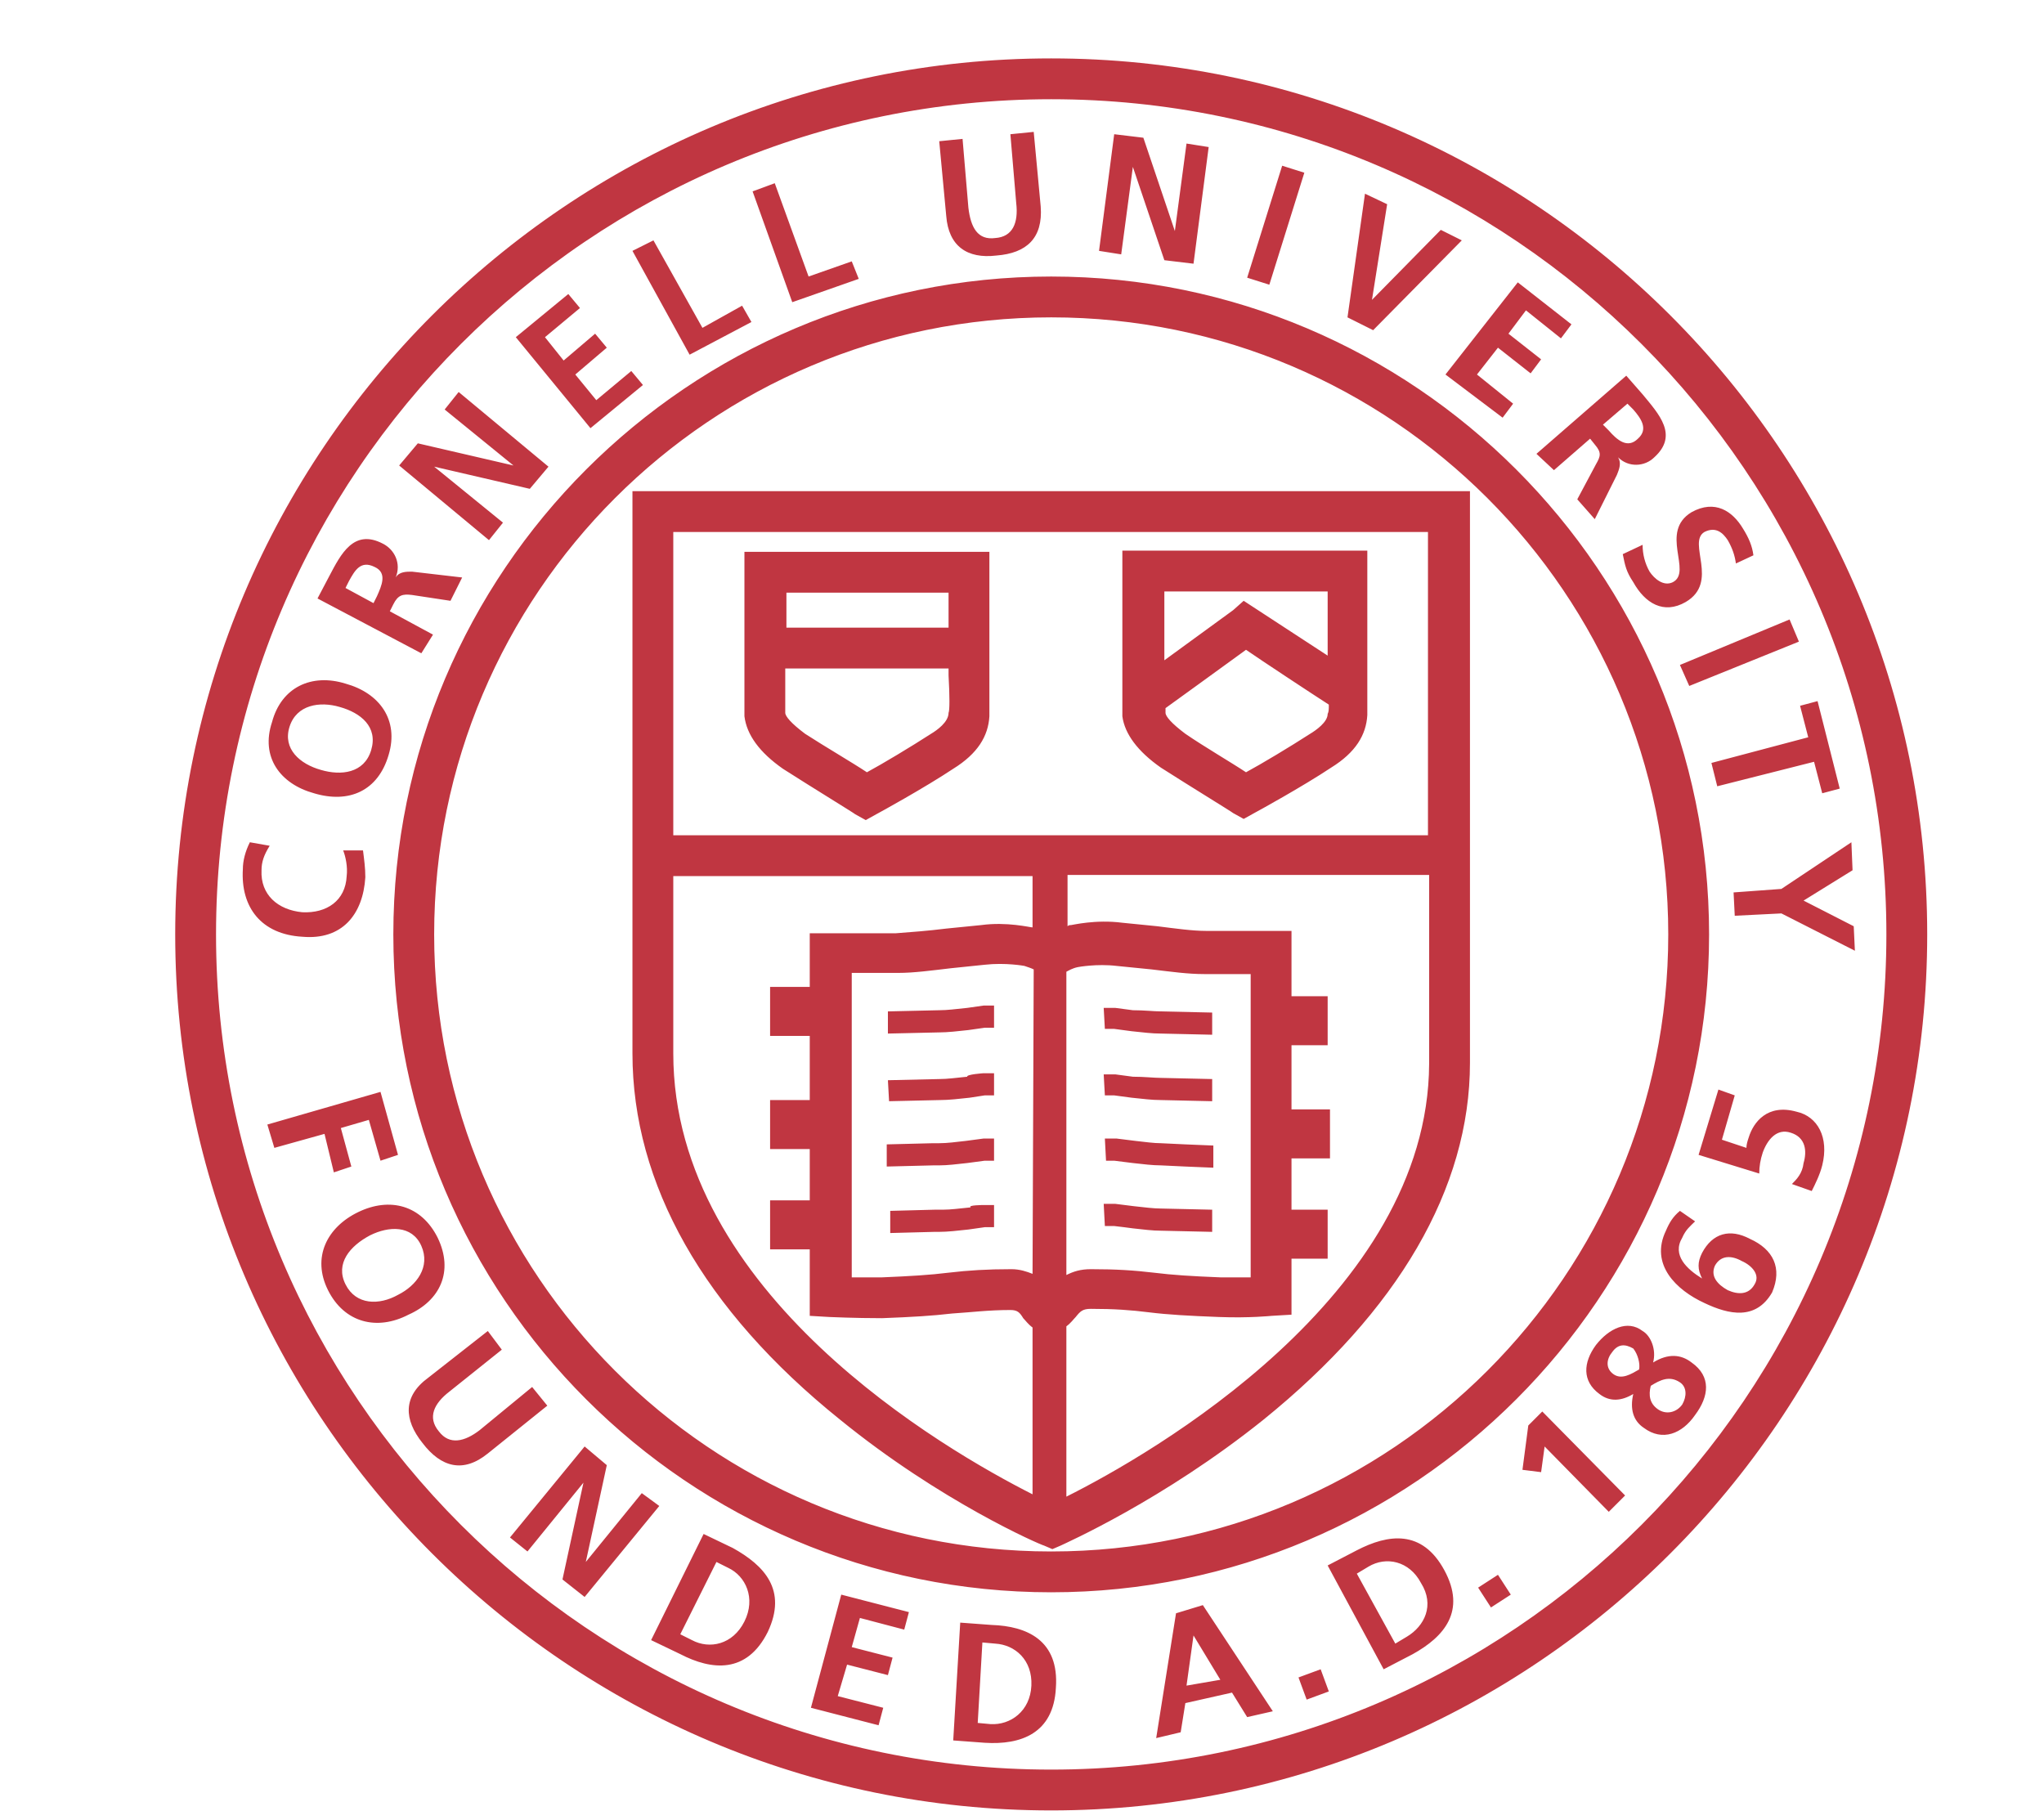
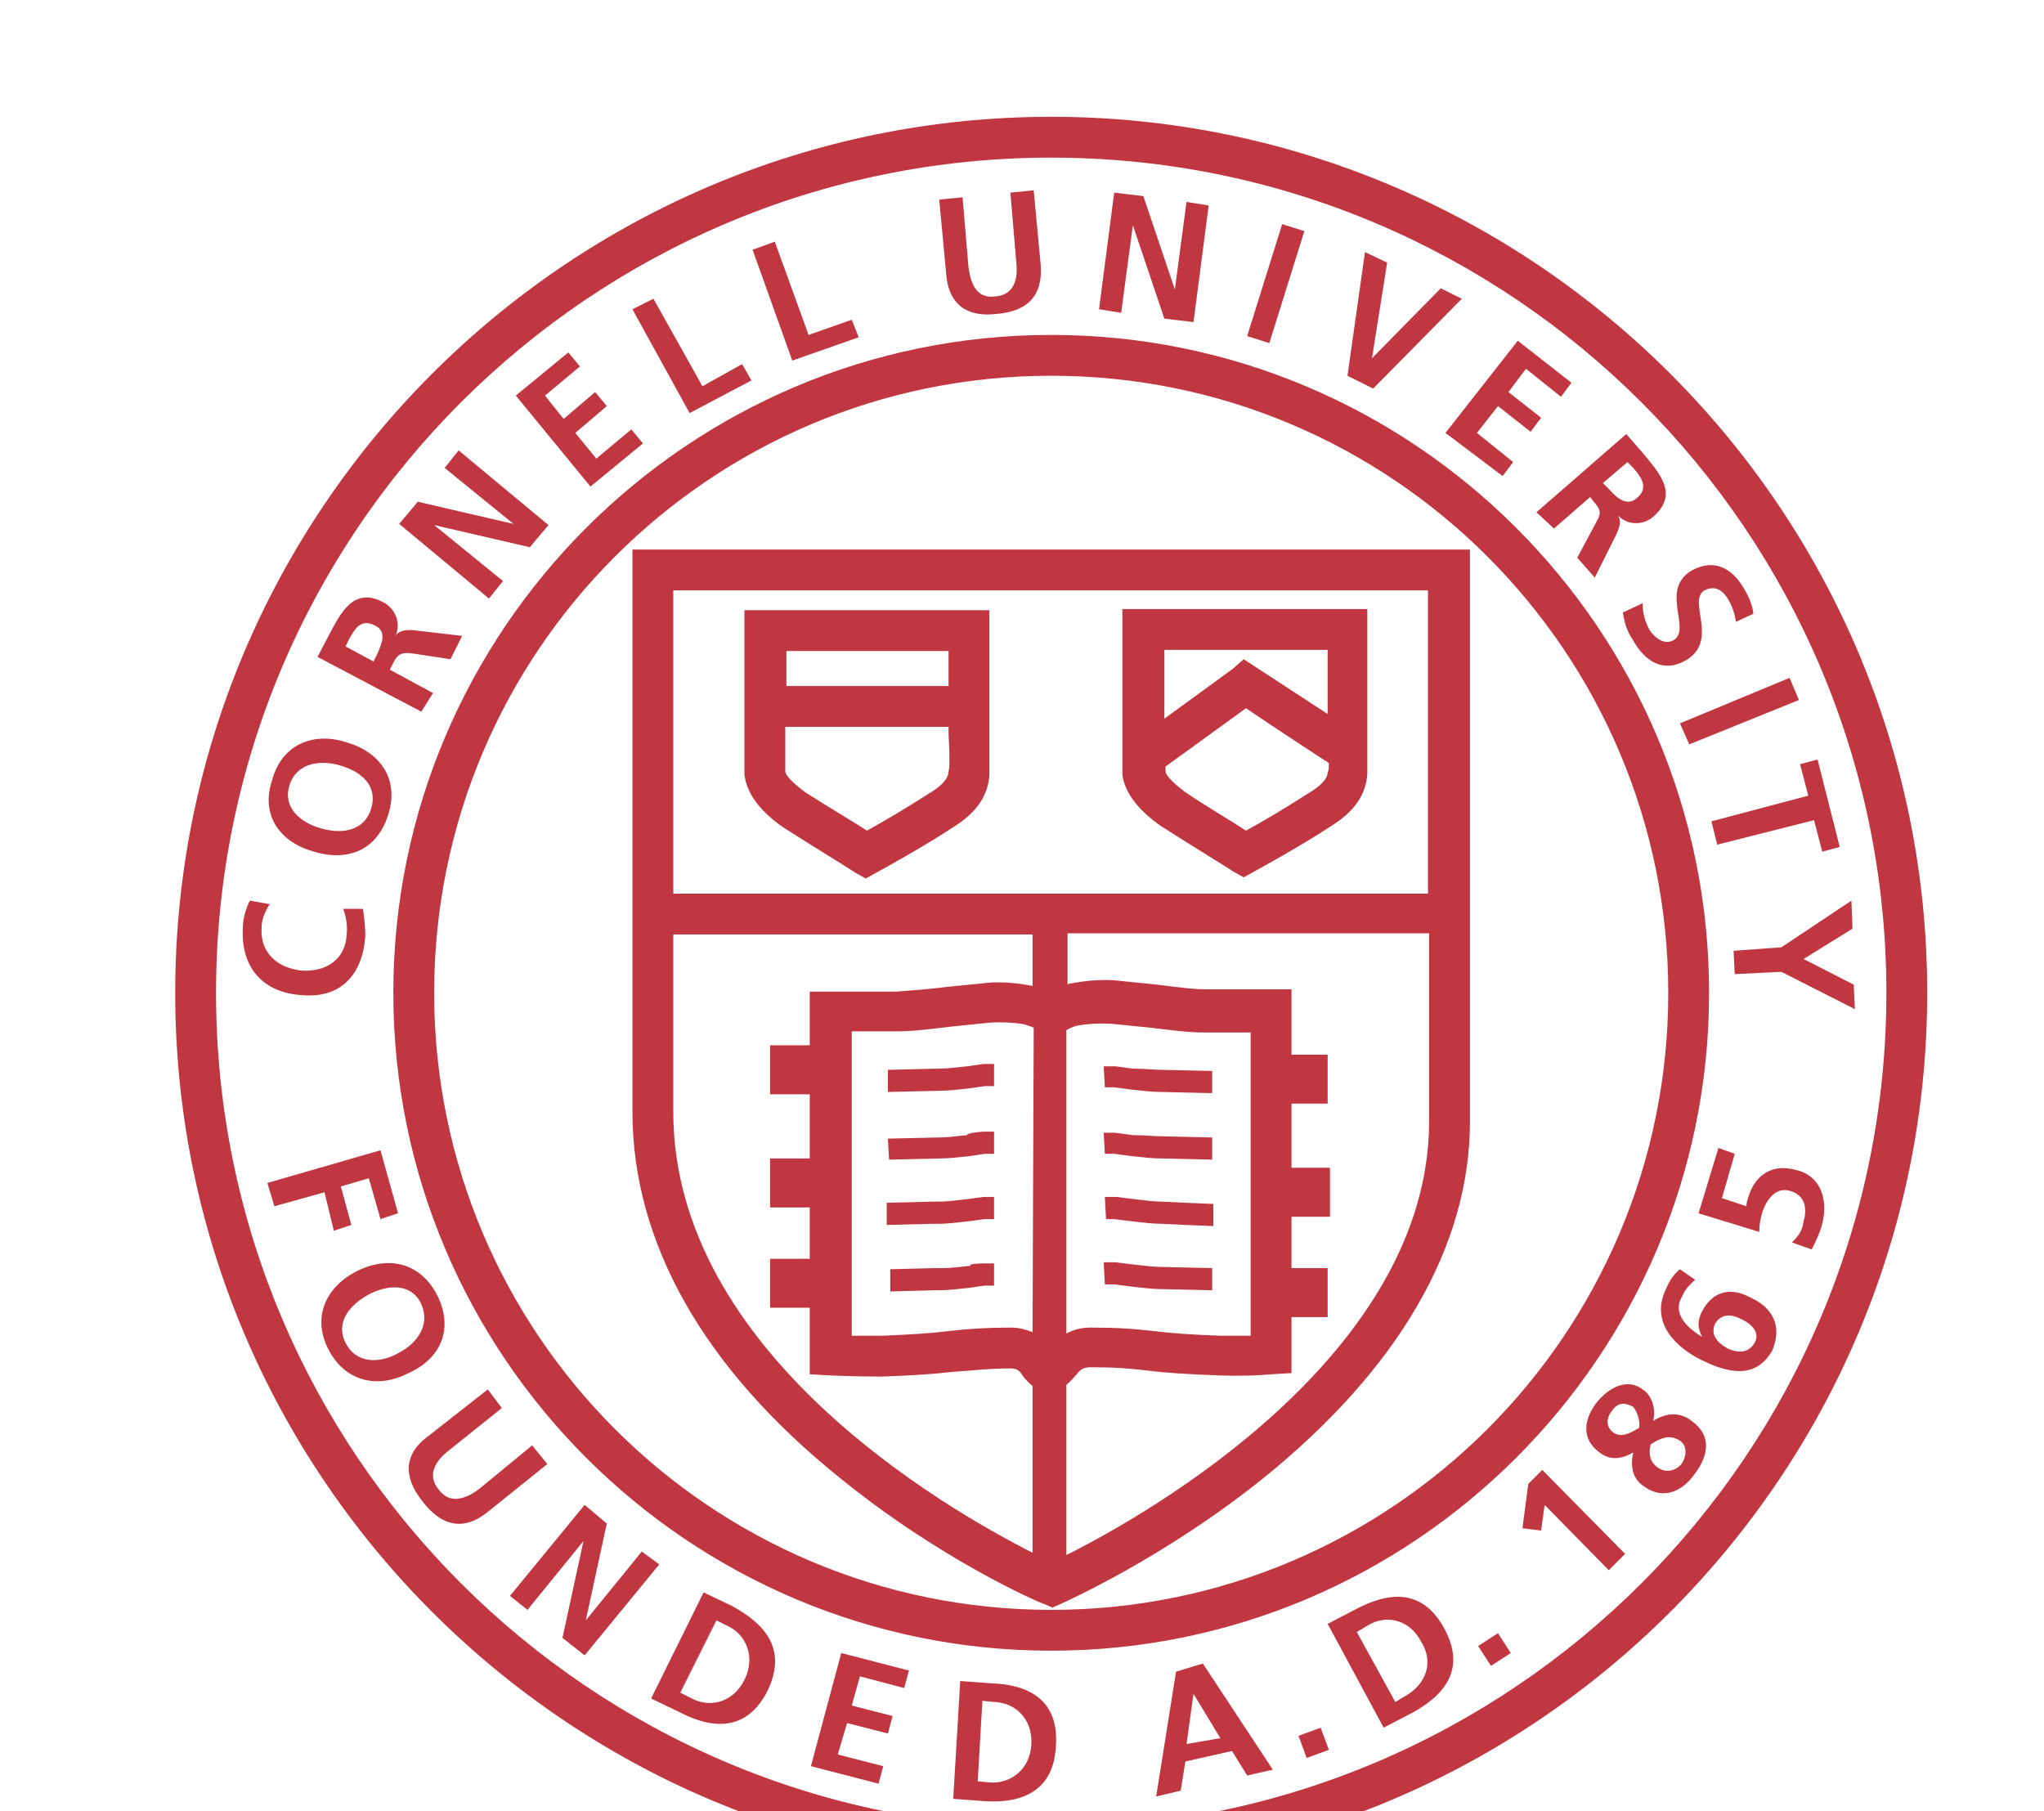
- <svg xmlns="http://www.w3.org/2000/svg" clip-rule="evenodd" fill-rule="evenodd" stroke-linejoin="round" stroke-miterlimit="1.414" viewBox="100 40 350 310">
+ <svg xmlns="http://www.w3.org/2000/svg" clip-rule="evenodd" fill-rule="evenodd" stroke-linejoin="round" stroke-miterlimit="1.414" viewBox="100 30 350 310">
  <path d="m224 89.145c-43.47 0-78.855 35.385-78.855 78.855s35.385 78.855 78.855 78.855 78.855-35.385 78.855-78.855-35.385-78.855-78.855-78.855zm0 154.035c-41.475 0-75.18-33.705-75.18-75.18s33.705-75.18 75.18-75.18 75.18 33.705 75.18 75.18-33.705 75.18-75.18 75.18zm0-134.4c-32.655 0-59.22 26.565-59.22 59.22s26.565 59.22 59.22 59.22 59.22-26.565 59.22-59.22-26.565-59.22-59.22-59.22zm0 114.765c-30.66 0-55.545-24.885-55.545-55.545s24.885-55.545 55.545-55.545 55.545 24.885 55.545 55.545-24.885 55.545-55.545 55.545zm-37.695-95.445v50.61c0 11.76 6.405 23.1 18.69 32.97 9.03 7.35 17.955 11.235 18.375 11.34l.735.315.735-.315c.42-.21 9.24-4.095 18.27-11.34 12.075-9.765 18.585-20.79 18.585-32.13v-51.45zm71.61 3.675v27.3h-67.935v-27.3zm-15.96 67.095h-2.73c-2.625-.105-4.305-.21-5.985-.42-1.785-.21-3.36-.315-5.67-.315-.945 0-1.575.21-2.205.525v-27.3c.21-.105.525-.315 1.05-.42 0 0 1.68-.315 3.465-.105l3.15.315c1.785.21 3.255.42 4.725.42h4.2zm-19.635-.315c-.525-.21-1.155-.42-1.89-.42-2.205 0-3.885.105-5.67.315-1.68.21-3.465.315-5.985.42h-2.73v-27.405h4.2c1.365 0 2.94-.21 4.725-.42l3.045-.315c1.89-.21 3.57.105 3.57.105.315.105.63.21.84.315zm-32.34-19.845v-15.96h32.34v4.62c-.21 0-2.31-.525-4.62-.21l-3.15.315c-1.68.21-3.15.315-4.515.42h-3.99-3.78v4.83h-3.57v4.41h3.57v5.775h-3.57v4.41h3.57v4.62h-3.57v4.41h3.57v5.985l1.785.105c.105 0 2.205.105 4.725.105 2.73-.105 4.515-.21 6.3-.42 1.68-.105 3.255-.315 5.25-.315.63 0 .84.21 1.155.735.21.21.42.525.84.84v15.015c-7.875-3.99-32.34-18.06-32.34-39.69zm35.385 39.9v-15.33c.42-.315.63-.63.84-.84.42-.525.63-.735 1.365-.735 2.1 0 3.57.105 5.25.315s3.57.315 6.3.42 4.725-.105 4.725-.105l1.785-.105v-5.04h3.255v-4.41h-3.255v-4.62h3.465v-4.41h-3.465v-5.775h3.255v-4.41h-3.255v-5.88h-3.675-3.99c-1.26 0-2.73-.21-4.41-.42l-3.15-.315c-2.415-.315-4.515.21-4.62.21s-.21 0-.315.105v-4.62h32.55v17.01c-.105 20.895-25.095 35.175-32.655 38.955zm-25.515-65.52c2.625 1.68 6.405 3.99 6.51 4.095l.945.525.945-.525c.21-.105 4.41-2.415 6.93-4.095 2.205-1.365 3.15-2.94 3.255-4.725v-12.915-1.89h-22.05v14.805c.21 1.68 1.365 3.255 3.465 4.725zm14.91-5.04c0 .84-1.05 1.575-1.575 1.89-1.785 1.155-4.41 2.73-5.775 3.465-1.26-.84-3.78-2.31-5.565-3.465-1.26-.945-1.785-1.575-1.785-1.89v-3.99h14.7v.63c.105 1.89.105 3.15 0 3.36zm0-10.815v3.15h-14.595v-3.15zm19.11 15.75c2.625 1.68 6.405 3.99 6.51 4.095l.945.525.945-.525c.21-.105 4.41-2.415 6.93-4.095 2.205-1.365 3.15-2.94 3.255-4.725v-12.915-1.89h-22.05v14.91c.21 1.575 1.365 3.15 3.465 4.62zm15.015-4.83c0 .735-1.05 1.47-1.575 1.785-1.785 1.155-4.41 2.73-5.775 3.465-1.26-.84-3.78-2.31-5.46-3.465-1.26-.945-1.785-1.575-1.785-1.89v-.42s5.67-4.095 7.245-5.25c1.365.945 5.985 3.99 7.455 4.935 0 .42 0 .63-.105.84 0-.105 0 0 0 0zm-14.7-11.025h14.7v5.775l-7.56-4.935-.945.84-6.195 4.515v-1.68c0-1.575 0-3.15 0-4.515zm-.315 37.8 4.62.105v1.995l-4.62-.105c-.84 0-1.575-.105-2.625-.21l-1.575-.21h-.84l-.105-1.89h1.05l1.575.21c1.05 0 1.89.105 2.52.105zm0 5.985 4.62.105v1.995l-4.62-.105c-.84 0-1.575-.105-2.625-.21l-1.575-.21h-.84l-.105-1.89h1.05l1.575.21c1.05 0 1.89.105 2.52.105zm-4.935 7.455-.105-1.995h1.05l1.68.21c.945.105 1.68.21 2.31.21l2.205.105 2.52.105v1.995l-2.52-.105-2.205-.105c-.735 0-1.575-.105-2.52-.21l-1.68-.21zm4.935 4.305 4.62.105v1.995l-4.62-.105c-.735 0-1.575-.105-2.52-.21 0 0-1.575-.21-1.68-.21h-.84l-.105-1.995h1.05l1.68.21c.945.105 1.785.21 2.415.21zm-24.57-15.75v-1.995l4.62-.105c.735 0 1.47-.105 2.52-.21l1.47-.21h.945v1.995h-.84l-1.47.21c-.945.105-1.89.21-2.625.21zm8.61 3.57h.945v1.995h-.84l-1.365.21c-.945.105-1.89.21-2.625.21l-4.62.105-.105-1.89 4.62-.105c.735 0 1.47-.105 2.52-.21-.105-.21 1.47-.315 1.47-.315zm0 5.88h.945v1.995h-.84l-1.575.21c-.945.105-1.785.21-2.52.21h-.525l-4.2.105v-1.995l4.2-.105h.525c.735 0 1.47-.105 2.415-.21zm0 5.985h.945v1.995h-.84l-1.47.21c-.945.105-1.89.21-2.625.21h-.42l-3.99.105v-1.995l3.99-.105h.735c.735 0 1.47-.105 2.52-.21-.315-.21 1.155-.21 1.155-.21zm-3.36-89.04-.63-6.72 2.1-.21.525 6.195c.21 1.785.84 2.94 2.415 2.73 1.575-.105 2.1-1.365 1.89-3.15l-.525-6.195 2.1-.21.63 6.72c.21 2.835-1.26 4.2-3.99 4.41-2.625.315-4.305-.84-4.515-3.57zm-32.025 19.11-6.72-8.19 4.725-3.885 1.05 1.26-3.15 2.625 1.68 2.1 2.835-2.415 1.05 1.26-2.835 2.415 1.89 2.31 3.15-2.625 1.05 1.26zm18.165-11.34-3.57-9.975 1.995-.735 3.045 8.4 3.885-1.365.63 1.575zm29.61-4.305-1.995-.315 1.365-10.5 2.625.315 2.835 8.4 1.05-7.875 1.995.315-1.365 10.5-2.625-.315-2.835-8.4zm-56.91 25.725-8.085-6.72 1.68-1.995 8.61 1.995-6.195-5.04 1.26-1.575 8.085 6.72-1.68 1.995-8.61-1.995 6.195 5.04zm-5.04 8.505-3.885-2.1.315-.63c.42-.84.84-.945 1.68-.84l3.465.525 1.05-2.1-4.515-.525c-.525 0-1.155 0-1.47.525.525-1.26-.105-2.52-1.155-3.045-2.625-1.365-3.78.945-4.83 2.94l-1.05 1.995 9.345 4.935zm-5.04-3.465-.315.63-2.52-1.365.315-.63c.525-.945 1.05-1.89 2.31-1.26 1.155.525.63 1.68.21 2.625zm117.285 6.195 9.87-4.095.84 1.995-9.87 3.99zm-36.96-34.23-1.995-.63 3.15-10.08 1.995.63zm48.51 40.74-.735-2.835 1.575-.42 1.995 7.875-1.575.42-.735-2.835-8.715 2.205-.525-2.1zm-2.415 13.65 6.3-4.2.105 2.52-4.41 2.73 4.515 2.31.105 2.205-6.615-3.36-4.2.21-.105-2.1zm-9.765-27.615c1.785-.945-1.26-4.515 1.68-6.3 2.1-1.155 3.675-.105 4.62 1.47.525.84.84 1.575.945 2.415l-1.575.735c-.105-.735-.315-1.365-.735-2.1-.42-.63-1.05-1.26-2.1-.735-1.575.945 1.365 4.515-1.68 6.3-1.995 1.155-3.675.105-4.725-1.785-.63-.945-.735-1.47-.945-2.52l1.785-.84c0 .84.21 1.68.63 2.415.42.63 1.26 1.365 2.1.945zm-10.71-10.08 3.255-2.835.42.525c.63.735.525 1.05.105 1.785l-1.68 3.15 1.575 1.785 1.995-3.99c.21-.525.42-1.05.105-1.575.945.945 2.415.84 3.255 0 2.205-1.995.42-3.885-1.05-5.67l-1.47-1.68-8.085 7.035zm6.615-5.985.525.525c.735.84 1.365 1.785.42 2.625-.945.945-1.89.105-2.625-.735l-.525-.525zm-22.89-6.615-2.31-1.155 1.575-11.13 1.995.945-1.365 8.61 6.195-6.3 1.89.945zm6.51 3.99 6.51-8.295 4.83 3.78-.945 1.26-3.15-2.52-1.575 2.1 2.94 2.31-.945 1.26-2.94-2.31-1.89 2.415 3.255 2.625-.945 1.26zm-68.04-1.785-5.145-9.345 1.89-.945 4.41 7.875 3.57-1.995.84 1.47zm56.805 118.335.735 1.995-1.995.735-.735-1.995zm-13.02-5.04-1.785 11.235 2.205-.525.42-2.625 4.2-.945 1.365 2.205 2.31-.525-6.3-9.555zm.945 6.51.63-4.515 2.415 3.99zm45.465-29.085c-.945-.735-2.1-.84-3.465 0 .315-1.155-.21-2.415-.945-2.835-1.365-1.05-3.045-.21-4.2 1.26-1.155 1.575-1.26 3.255.315 4.41.945.735 1.995.63 3.045 0-.315 1.365 0 2.415.945 3.045 1.68 1.26 3.465.525 4.62-1.155 1.26-1.68 1.47-3.465-.315-4.725zm-4.725.63c-.735.42-1.575.945-2.31.42s-.63-1.365-.105-1.995c.525-.735 1.155-.735 1.89-.315.42.525.63 1.365.525 1.89zm3.885 3.15c-.525.735-1.47.945-2.205.42s-.84-1.26-.63-2.1c.84-.525 1.68-.945 2.625-.315.63.42.63 1.26.21 1.995zm-62.16 19.845-2.835-.21-.63 10.605 2.835.21c3.255.21 6.195-.84 6.405-4.935.315-4.305-2.625-5.565-5.775-5.67zm3.57 5.46c-.105 2.31-1.89 3.57-3.675 3.465l-1.155-.105.42-7.245 1.155.105c1.785.105 3.36 1.47 3.255 3.78zm-64.575-80.325c3.15.945 5.775-.21 6.72-3.465.945-3.15-.84-5.565-3.885-6.405-3.045-.945-5.775.315-6.615 3.465-1.05 3.15.735 5.565 3.78 6.405zm-2.205-5.985c.63-1.995 2.73-2.31 4.515-1.785 1.89.525 3.465 1.785 2.835 3.885s-2.73 2.31-4.515 1.785c-1.89-.525-3.465-1.89-2.835-3.885zm96.075 74.13-2.625 1.365 5.04 9.345 2.625-1.365c2.835-1.575 4.83-3.885 2.835-7.56s-5.04-3.255-7.875-1.785zm4.515 7.77-1.05.63-3.465-6.3 1.05-.63c1.575-.945 3.675-.525 4.725 1.47 1.26 1.995.315 3.885-1.26 4.83zm-50.925-3.78 6.09 1.575-.42 1.575-3.99-1.05-.735 2.625 3.675.945-.42 1.575-3.675-.945-.84 2.835 4.095 1.05-.42 1.575-6.09-1.575zm59.115-1.785 1.155 1.785-1.785 1.155-1.155-1.785zm3.99-14.7 7.455 7.56-1.47 1.47-5.775-5.88-.315 2.31-1.68-.21.525-3.99zm-109.62-24.99-4.515 1.26-.63-2.1 10.185-2.94 1.575 5.67-1.575.525-1.05-3.675-2.52.735.945 3.465-1.575.525zm134.82 2.835c-.21.84-.63 1.68-.945 2.31l-1.785-.63c.42-.42.945-.945 1.05-1.89.315-1.05.21-2.31-1.155-2.73-1.26-.42-2.1.63-2.52 1.785-.21.63-.315 1.26-.315 1.89l-5.46-1.68 1.785-5.88 1.47.525-1.155 3.99 2.205.735c0-.315.105-.63.21-.945.42-1.365 1.68-3.045 4.305-2.31 1.89.42 2.94 2.31 2.31 4.83zm-136.815-20.58c-3.675-.21-5.565-2.625-5.355-6.09 0-.735.21-1.575.63-2.415l1.785.315c-.525.84-.735 1.47-.735 2.205-.105 2.205 1.47 3.57 3.675 3.78 2.205.105 3.885-1.05 3.99-3.255.105-.84-.105-1.785-.315-2.31h1.785c.105.84.21 1.575.21 2.415-.21 3.36-2.1 5.67-5.67 5.355zm12.18 27.09c-1.47-2.94-4.305-3.675-7.14-2.31s-4.2 4.095-2.73 7.035 4.41 3.675 7.245 2.205c2.835-1.26 4.095-3.885 2.625-6.93zm-3.57 5.145c-1.68.945-3.78.945-4.725-.945s.42-3.465 2.205-4.41c1.68-.84 3.78-.945 4.62.945s-.42 3.57-2.1 4.41zm121.695-5.04c-1.785-.945-3.36-.525-4.305 1.26-.42.84-.42 1.47 0 2.31-1.365-.84-2.73-2.1-1.785-3.675.315-.735.735-1.05 1.155-1.47l-1.365-.945c-.63.525-.945 1.05-1.26 1.785-1.47 3.045.945 5.355 3.465 6.51 2.205 1.05 4.62 1.575 6.09-.945.945-2.205.105-3.885-1.995-4.83zm.42 4.095c-.525.945-1.47.945-2.415.525-.945-.525-1.575-1.26-1.155-2.205.525-.945 1.47-.945 2.415-.42.945.42 1.68 1.26 1.155 2.1zm-108.675 10.92-5.355 4.305c-2.205 1.785-4.2 1.26-5.88-.945-1.68-2.1-1.785-4.2.525-5.88l5.355-4.2 1.26 1.68-4.725 3.78c-1.365 1.05-1.995 2.31-.945 3.57.945 1.26 2.31.945 3.675-.105l4.725-3.885zm16.695 12.81-2.625-1.26-4.725 9.555 2.625 1.26c2.835 1.47 5.985 1.785 7.875-1.995 1.785-3.78-.315-5.985-3.15-7.56zm1.05 6.615c-1.05 2.1-3.15 2.52-4.725 1.68l-1.05-.525 3.255-6.51 1.05.525c1.575.735 2.52 2.73 1.47 4.83zm-7.665-10.395-6.72 8.19-1.995-1.575 1.89-8.715-5.04 6.195-1.575-1.26 6.72-8.19 1.995 1.68-1.89 8.715 5.04-6.195z" fill="#c03641" fill-rule="nonzero" transform="matrix(1.90223 0 0 1.90223 -146.098 -119.574)" />
</svg>
